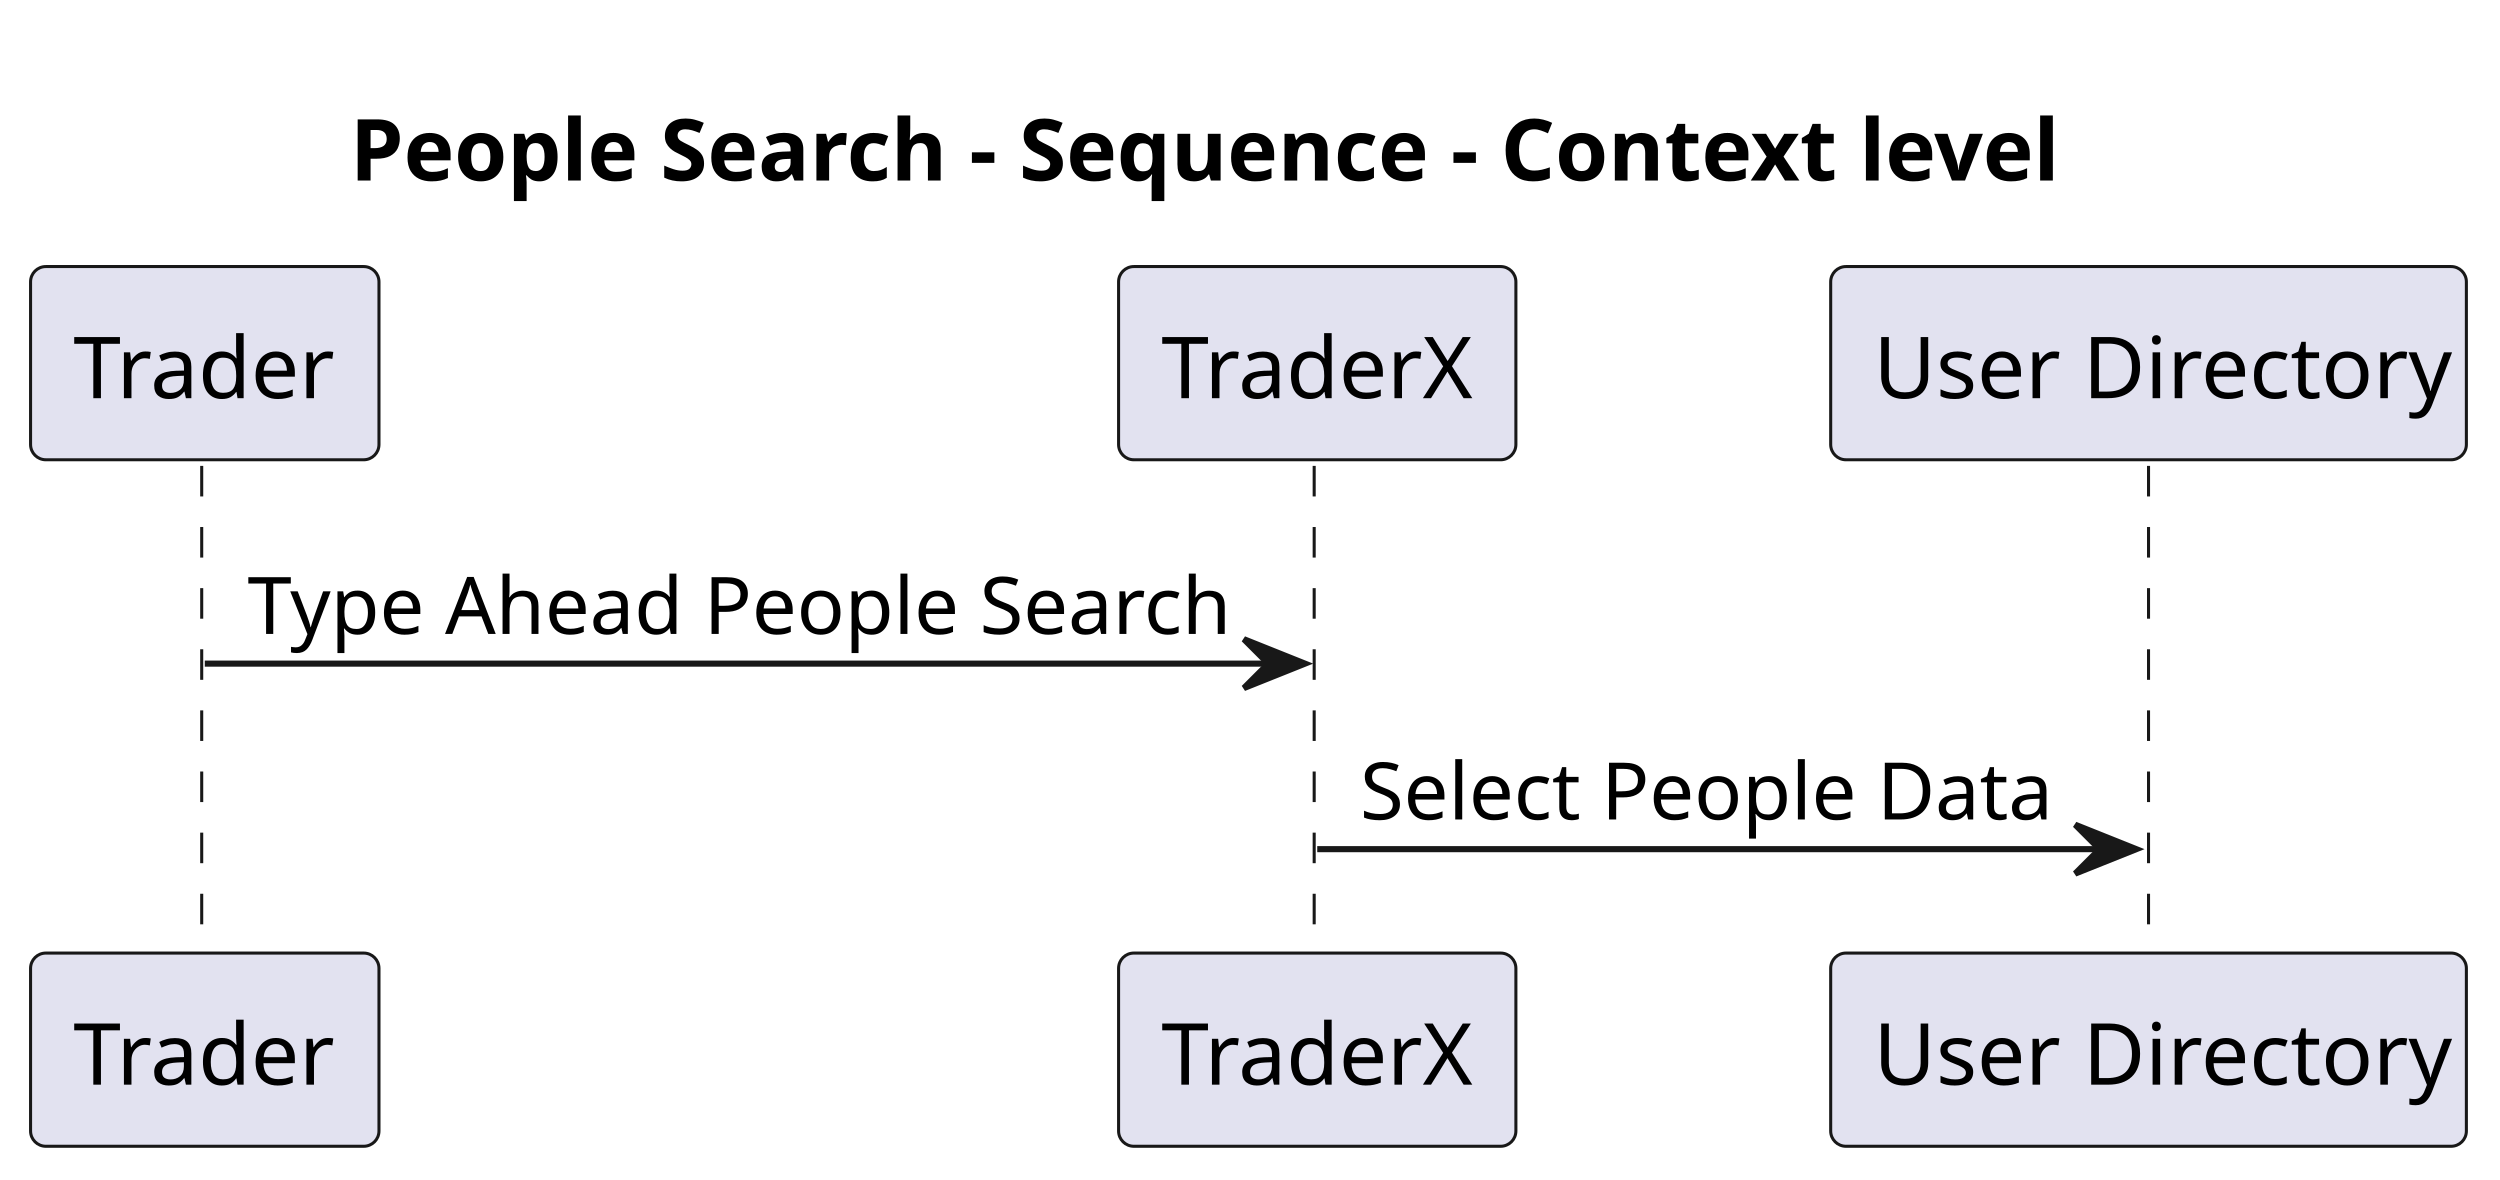
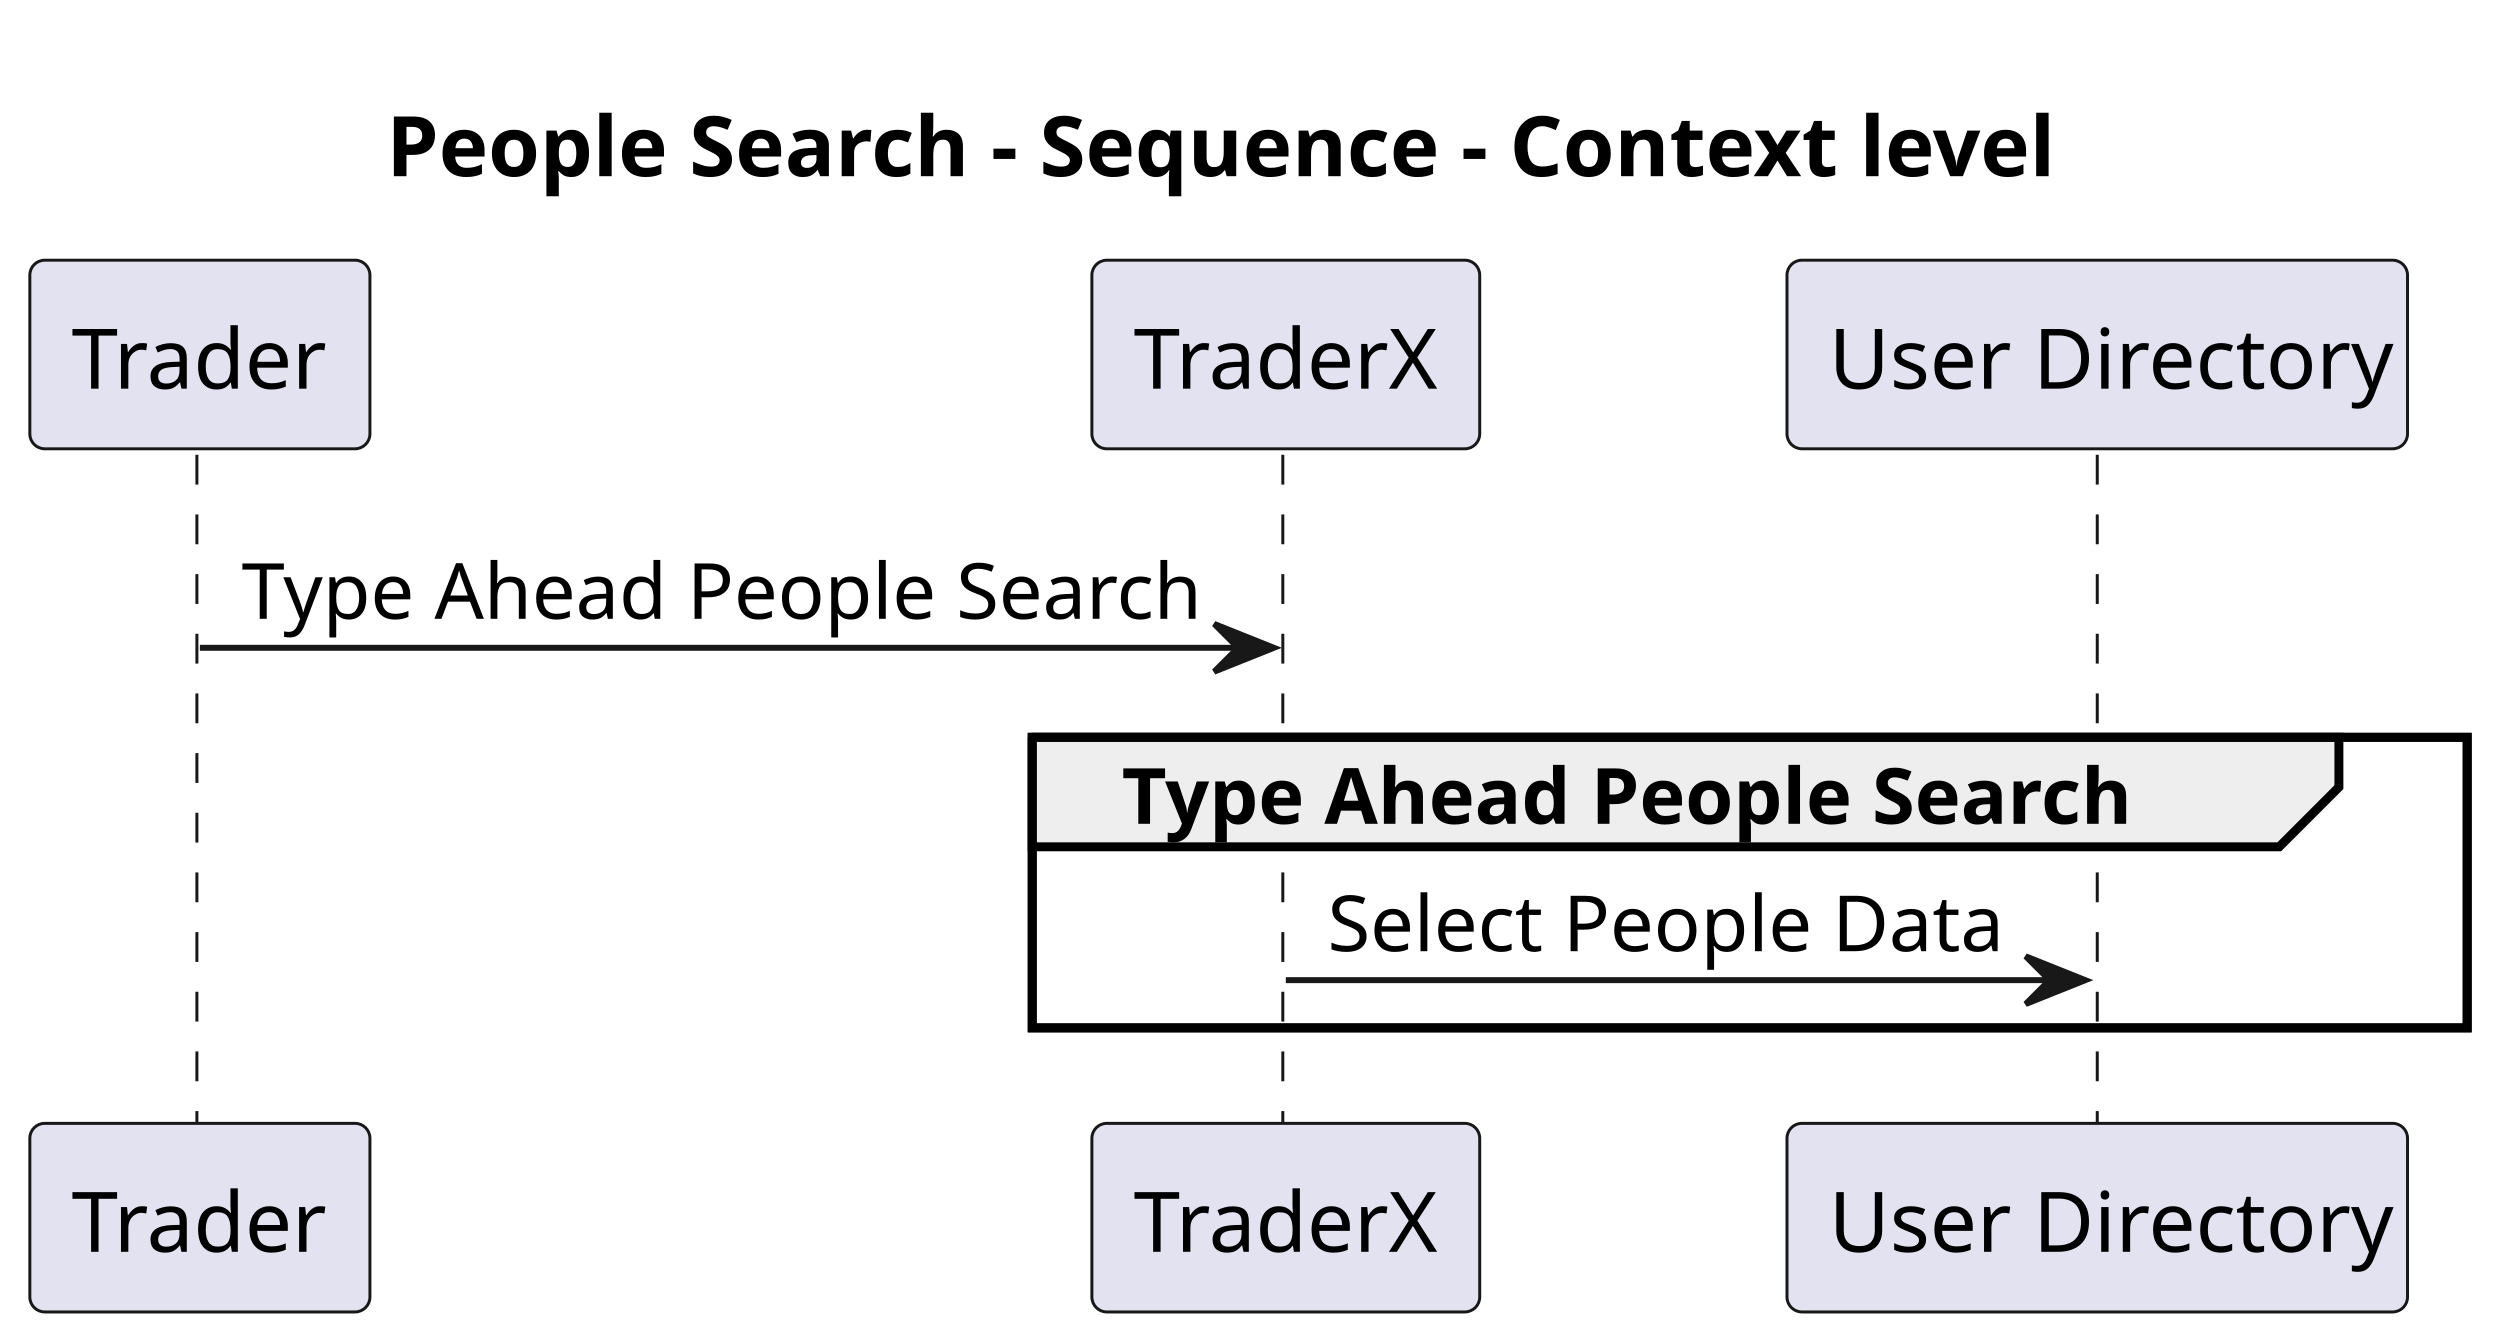
- <svg xmlns="http://www.w3.org/2000/svg" contentStyleType="text/css" height="193px" preserveAspectRatio="none" style="width:409px;height:193px;background:#FFFFFF;" version="1.1" viewBox="0 0 409 193" width="409px" zoomAndPan="magnify">
+ <svg xmlns="http://www.w3.org/2000/svg" contentStyleType="text/css" height="225px" preserveAspectRatio="none" style="width:419px;height:225px;background:#FFFFFF;" version="1.1" viewBox="0 0 419 225" width="419px" zoomAndPan="magnify">
  <defs />
  <g>
-     <text fill="#000000" font-family="sans-serif" font-size="14" font-weight="bold" lengthAdjust="spacing" textLength="293" x="57.25" y="29.533">People Search - Sequence - Context level</text>
-     <line style="stroke:#181818;stroke-width:0.5;stroke-dasharray:5.0,5.0;" x1="33" x2="33" y1="76.219" y2="156.922" />
-     <line style="stroke:#181818;stroke-width:0.5;stroke-dasharray:5.0,5.0;" x1="215" x2="215" y1="76.219" y2="156.922" />
-     <line style="stroke:#181818;stroke-width:0.5;stroke-dasharray:5.0,5.0;" x1="351.5" x2="351.5" y1="76.219" y2="156.922" />
+     <text fill="#000000" font-family="sans-serif" font-size="14" font-weight="bold" lengthAdjust="spacing" textLength="293" x="64.75" y="29.533">People Search - Sequence - Context level</text>
+     <rect fill="none" height="48.703" style="stroke:#000000;stroke-width:1.5;" width="240.5" x="173" y="123.57" />
+     <line style="stroke:#181818;stroke-width:0.5;stroke-dasharray:5.0,5.0;" x1="33" x2="33" y1="76.219" y2="189.273" />
+     <line style="stroke:#181818;stroke-width:0.5;stroke-dasharray:5.0,5.0;" x1="215" x2="215" y1="76.219" y2="189.273" />
+     <line style="stroke:#181818;stroke-width:0.5;stroke-dasharray:5.0,5.0;" x1="351.5" x2="351.5" y1="76.219" y2="189.273" />
    <rect fill="#E2E2F0" height="31.609" rx="2.5" ry="2.5" style="stroke:#181818;stroke-width:0.5;" width="57" x="5" y="43.609" />
    <text fill="#000000" font-family="sans-serif" font-size="14" lengthAdjust="spacing" textLength="43" x="12" y="65.143">Trader</text>
-     <rect fill="#E2E2F0" height="31.609" rx="2.5" ry="2.5" style="stroke:#181818;stroke-width:0.5;" width="57" x="5" y="155.922" />
-     <text fill="#000000" font-family="sans-serif" font-size="14" lengthAdjust="spacing" textLength="43" x="12" y="177.455">Trader</text>
+     <rect fill="#E2E2F0" height="31.609" rx="2.5" ry="2.5" style="stroke:#181818;stroke-width:0.5;" width="57" x="5" y="188.273" />
+     <text fill="#000000" font-family="sans-serif" font-size="14" lengthAdjust="spacing" textLength="43" x="12" y="209.807">Trader</text>
    <rect fill="#E2E2F0" height="31.609" rx="2.5" ry="2.5" style="stroke:#181818;stroke-width:0.5;" width="65" x="183" y="43.609" />
    <text fill="#000000" font-family="sans-serif" font-size="14" lengthAdjust="spacing" textLength="51" x="190" y="65.143">TraderX</text>
-     <rect fill="#E2E2F0" height="31.609" rx="2.5" ry="2.5" style="stroke:#181818;stroke-width:0.5;" width="65" x="183" y="155.922" />
-     <text fill="#000000" font-family="sans-serif" font-size="14" lengthAdjust="spacing" textLength="51" x="190" y="177.455">TraderX</text>
+     <rect fill="#E2E2F0" height="31.609" rx="2.5" ry="2.5" style="stroke:#181818;stroke-width:0.5;" width="65" x="183" y="188.273" />
+     <text fill="#000000" font-family="sans-serif" font-size="14" lengthAdjust="spacing" textLength="51" x="190" y="209.807">TraderX</text>
    <rect fill="#E2E2F0" height="31.609" rx="2.5" ry="2.5" style="stroke:#181818;stroke-width:0.5;" width="104" x="299.5" y="43.609" />
    <text fill="#000000" font-family="sans-serif" font-size="14" lengthAdjust="spacing" textLength="90" x="306.5" y="65.143">User Directory</text>
-     <rect fill="#E2E2F0" height="31.609" rx="2.5" ry="2.5" style="stroke:#181818;stroke-width:0.5;" width="104" x="299.5" y="155.922" />
-     <text fill="#000000" font-family="sans-serif" font-size="14" lengthAdjust="spacing" textLength="90" x="306.5" y="177.455">User Directory</text>
+     <rect fill="#E2E2F0" height="31.609" rx="2.5" ry="2.5" style="stroke:#181818;stroke-width:0.5;" width="104" x="299.5" y="188.273" />
+     <text fill="#000000" font-family="sans-serif" font-size="14" lengthAdjust="spacing" textLength="90" x="306.5" y="209.807">User Directory</text>
    <polygon fill="#181818" points="203.5,104.57,213.5,108.57,203.5,112.57,207.5,108.57" style="stroke:#181818;stroke-width:1.0;" />
    <line style="stroke:#181818;stroke-width:1.0;" x1="33.5" x2="209.5" y1="108.57" y2="108.57" />
    <text fill="#000000" font-family="sans-serif" font-size="13" lengthAdjust="spacing" textLength="158" x="40.5" y="103.714">Type Ahead People Search</text>
-     <polygon fill="#181818" points="339.5,134.922,349.5,138.922,339.5,142.922,343.5,138.922" style="stroke:#181818;stroke-width:1.0;" />
-     <line style="stroke:#181818;stroke-width:1.0;" x1="215.5" x2="345.5" y1="138.922" y2="138.922" />
-     <text fill="#000000" font-family="sans-serif" font-size="13" lengthAdjust="spacing" textLength="112" x="222.5" y="134.065">Select People Data</text>
+     <path d="M173,123.57 L392,123.57 L392,131.922 L382,141.922 L173,141.922 L173,123.57 " fill="#EEEEEE" style="stroke:#000000;stroke-width:1.5;" />
+     <rect fill="none" height="48.703" style="stroke:#000000;stroke-width:1.5;" width="240.5" x="173" y="123.57" />
+     <text fill="#000000" font-family="sans-serif" font-size="13" font-weight="bold" lengthAdjust="spacing" textLength="174" x="188" y="138.065">Type Ahead People Search</text>
+     <polygon fill="#181818" points="339.5,160.273,349.5,164.273,339.5,168.273,343.5,164.273" style="stroke:#181818;stroke-width:1.0;" />
+     <line style="stroke:#181818;stroke-width:1.0;" x1="215.5" x2="345.5" y1="164.273" y2="164.273" />
+     <text fill="#000000" font-family="sans-serif" font-size="13" lengthAdjust="spacing" textLength="112" x="222.5" y="159.417">Select People Data</text>
  </g>
</svg>
